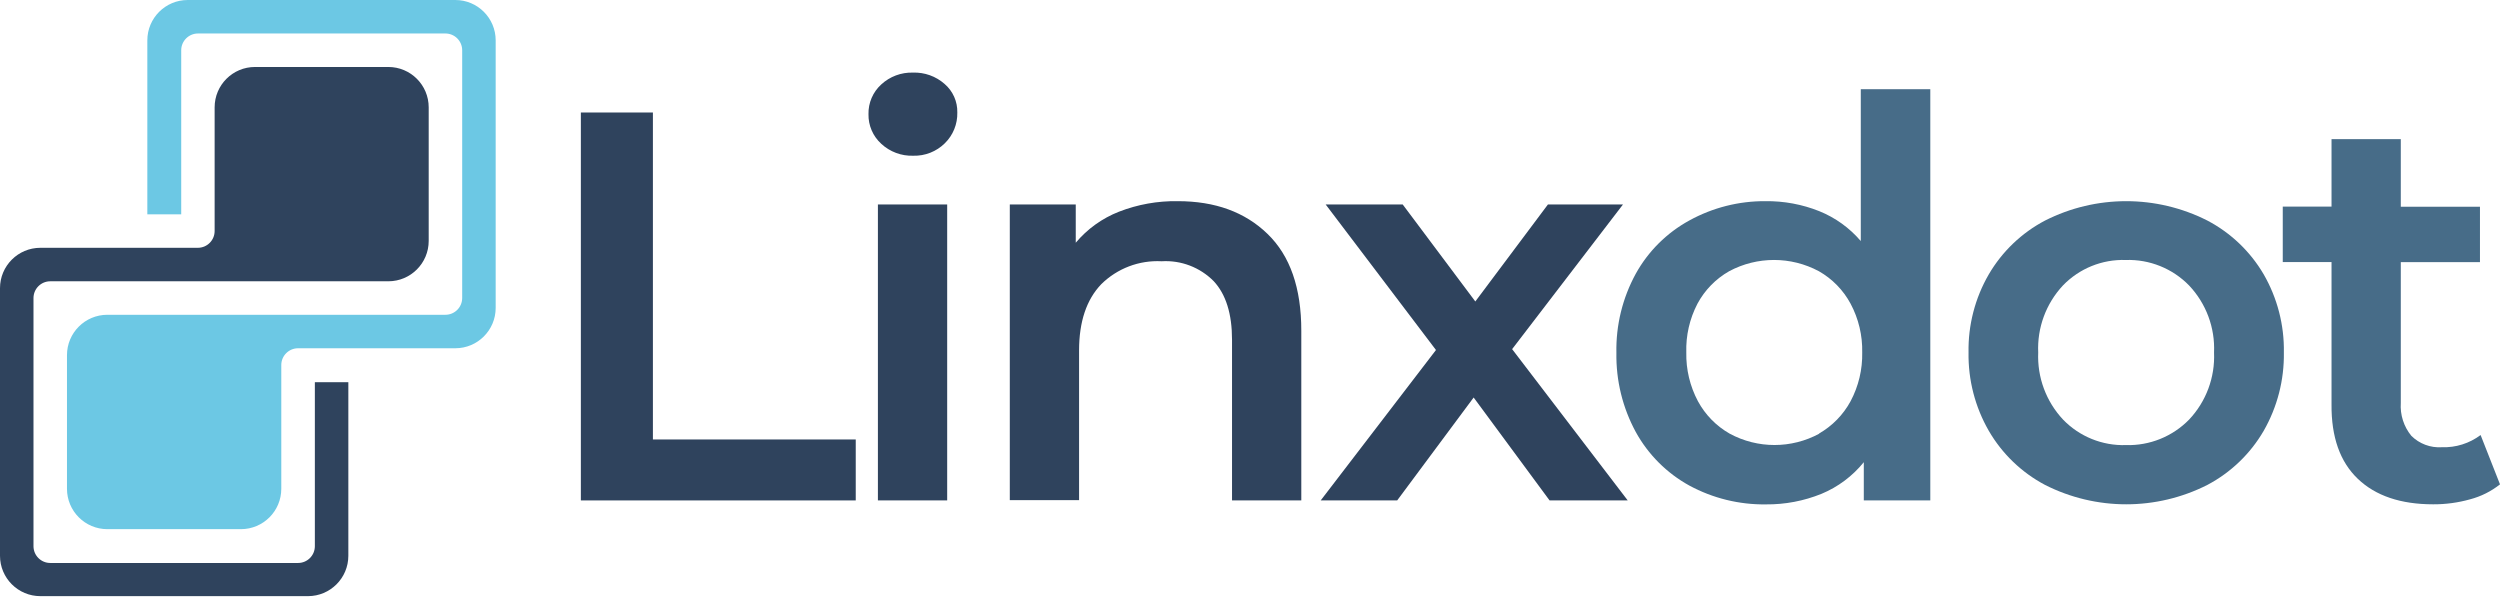
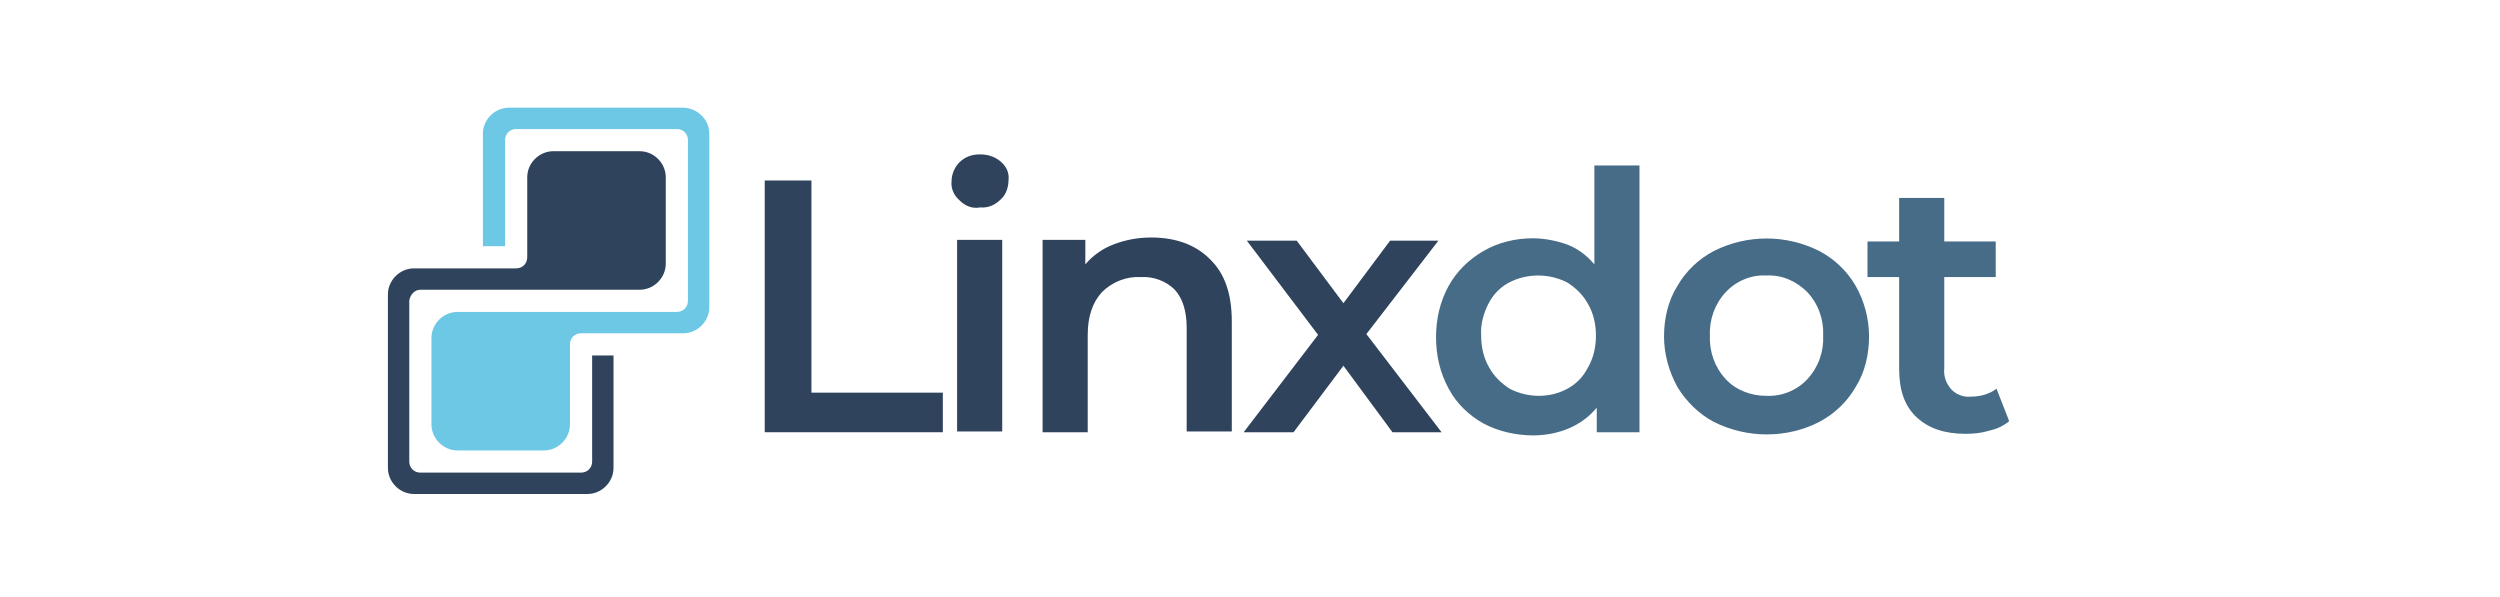
- <svg xmlns="http://www.w3.org/2000/svg" viewBox="0 0 315.78 75.3">
-   <defs>
-     <style>.cls-1{fill:#6cc8e4;}.cls-2{fill:#2f435d;}.cls-3{fill:#476c88;}</style>
-   </defs>
-   <g id="Layer_2" data-name="Layer 2">
-     <g id="Light_BG_Export" data-name="Light BG Export">
-       <g id="Logo_icon" data-name="Logo icon">
-         <path class="cls-1" d="M62.61,5.1V38.89a5.1,5.1,0,0,1-5.1,5.1H37.64a2.12,2.12,0,0,0-2.11,2.11V61.74a5.1,5.1,0,0,1-5.1,5.1H13.56a5.1,5.1,0,0,1-5.1-5.1V44.86a5.1,5.1,0,0,1,5.1-5.1h42.7a2.12,2.12,0,0,0,2.12-2.11V6.34a2.12,2.12,0,0,0-2.12-2.11H25a2.12,2.12,0,0,0-2.11,2.11V27.07H18.61V5.1A5.1,5.1,0,0,1,23.71,0h33.8A5.1,5.1,0,0,1,62.61,5.1Z" />
-         <path class="cls-2" d="M4.23,37.64V69a2.12,2.12,0,0,0,2.12,2.11H37.66A2.12,2.12,0,0,0,39.77,69V48.28H44V70.2a5.1,5.1,0,0,1-5.1,5.1H5.1A5.1,5.1,0,0,1,0,70.2V36.4a5.1,5.1,0,0,1,5.1-5.1H25a2.12,2.12,0,0,0,2.11-2.12V13.56a5.1,5.1,0,0,1,5.1-5.1H49.05a5.1,5.1,0,0,1,5.1,5.1V30.43a5.1,5.1,0,0,1-5.1,5.1H6.35A2.12,2.12,0,0,0,4.23,37.64Z" />
+ <svg xmlns="http://www.w3.org/2000/svg" version="1.1" id="圖層_1" x="0px" y="0px" viewBox="0 0 315.8 75.3" style="enable-background:new 0 0 315.8 75.3;" xml:space="preserve">
+   <style type="text/css">
+ 	.st0{fill:#6CC8E4;}
+ 	.st1{fill:#2F435D;}
+ 	.st2{fill:#476C88;}
+ </style>
+   <g id="Layer_2">
+     <g id="Light_BG_Export">
+       <g id="Logo_icon">
+         <path class="st0" d="M89.6,16.9v21.9c0,1.8-1.5,3.3-3.3,3.3H73.4c-0.8,0-1.4,0.6-1.4,1.4v10.1c0,1.8-1.5,3.3-3.3,3.3c0,0,0,0,0,0     H57.8c-1.8,0-3.3-1.5-3.3-3.3V42.7c0-1.8,1.5-3.3,3.3-3.3h27.7c0.8,0,1.4-0.6,1.4-1.4V17.7c0-0.8-0.6-1.4-1.4-1.4H65.2     c-0.8,0-1.4,0.6-1.4,1.4v13.4h-2.8V16.9c0-1.8,1.5-3.3,3.3-3.3h21.9C88.1,13.6,89.6,15.1,89.6,16.9     C89.6,16.9,89.6,16.9,89.6,16.9z" />
+         <path class="st1" d="M51.7,38v20.3c0,0.8,0.6,1.4,1.4,1.4h20.3c0.8,0,1.4-0.6,1.4-1.4V44.9h2.7v14.2c0,1.8-1.5,3.3-3.3,3.3H52.3     c-1.8,0-3.3-1.5-3.3-3.3V37.2c0-1.8,1.5-3.3,3.3-3.3l0,0h12.9c0.8,0,1.4-0.6,1.4-1.4V22.4c0-1.8,1.5-3.3,3.3-3.3h10.9     c1.8,0,3.3,1.5,3.3,3.3v10.9c0,1.8-1.5,3.3-3.3,3.3H53.1C52.4,36.6,51.8,37.2,51.7,38z" />
      </g>
-       <path class="cls-2" d="M73.37,14.21h9.1v41.3h25.62v7.7H73.37Z" />
-       <path class="cls-2" d="M111.31,18.16a4.92,4.92,0,0,1-1.61-3.74,4.92,4.92,0,0,1,1.61-3.75,5.65,5.65,0,0,1,4-1.5,5.75,5.75,0,0,1,4,1.43,4.61,4.61,0,0,1,1.61,3.61,5.26,5.26,0,0,1-1.57,3.88,5.46,5.46,0,0,1-4,1.58A5.66,5.66,0,0,1,111.31,18.16Zm-.42,7.67h8.75V63.21h-8.75Z" />
-       <path class="cls-2" d="M160.1,29.54q4.28,4.13,4.27,12.25V63.21h-8.75V42.91q0-4.9-2.31-7.39A8.52,8.52,0,0,0,146.73,33a10.09,10.09,0,0,0-7.63,2.9c-1.86,1.94-2.8,4.73-2.8,8.37v18.9h-8.75V25.83h8.33v4.83a13.63,13.63,0,0,1,5.46-3.92,19.58,19.58,0,0,1,7.42-1.33C153.48,25.41,157.25,26.78,160.1,29.54Z" />
-       <path class="cls-2" d="M195.73,63.21l-9.59-13-9.66,13h-9.66l14.56-19L167.45,25.83h9.73l9.17,12.25,9.17-12.25H205L191,44.1,205.6,63.21Z" />
-       <path class="cls-3" d="M243.82,11.27V63.21h-8.4V58.38a13.56,13.56,0,0,1-5.35,4,18.24,18.24,0,0,1-7,1.33,19.76,19.76,0,0,1-9.69-2.38,17.17,17.17,0,0,1-6.76-6.76,20.23,20.23,0,0,1-2.45-10,20,20,0,0,1,2.45-10,17.13,17.13,0,0,1,6.76-6.72A19.65,19.65,0,0,1,223,25.41a17.73,17.73,0,0,1,6.79,1.26,13.56,13.56,0,0,1,5.25,3.78V11.27Zm-14.07,43.5a10.4,10.4,0,0,0,4-4.09,12.56,12.56,0,0,0,1.47-6.16,12.5,12.5,0,0,0-1.47-6.16,10.36,10.36,0,0,0-4-4.1,12,12,0,0,0-11.34,0,10.36,10.36,0,0,0-4,4.1A12.5,12.5,0,0,0,213,44.52a12.56,12.56,0,0,0,1.47,6.16,10.4,10.4,0,0,0,4,4.09,11.88,11.88,0,0,0,11.34,0Z" />
-       <path class="cls-3" d="M258.31,61.25a17.89,17.89,0,0,1-7.1-6.83,19.22,19.22,0,0,1-2.56-9.9,19,19,0,0,1,2.56-9.87,17.86,17.86,0,0,1,7.1-6.79,22.69,22.69,0,0,1,20.51,0,17.88,17.88,0,0,1,7.11,6.79,19.1,19.1,0,0,1,2.55,9.87,19.31,19.31,0,0,1-2.55,9.9,17.91,17.91,0,0,1-7.11,6.83,22.69,22.69,0,0,1-20.51,0ZM276.51,53a11.6,11.6,0,0,0,3.15-8.47,11.58,11.58,0,0,0-3.15-8.47,10.68,10.68,0,0,0-8-3.22,10.54,10.54,0,0,0-7.94,3.22,11.65,11.65,0,0,0-3.12,8.47A11.66,11.66,0,0,0,260.59,53a10.58,10.58,0,0,0,7.94,3.22A10.72,10.72,0,0,0,276.51,53Z" />
-       <path class="cls-3" d="M315.78,61.18A10.3,10.3,0,0,1,312,63.07a16.87,16.87,0,0,1-4.66.63q-6.15,0-9.52-3.22T294.5,51.1v-18h-6.16v-7h6.16V17.57h8.75v8.54h10v7h-10V50.89a5.94,5.94,0,0,0,1.33,4.16,5,5,0,0,0,3.85,1.44,7.71,7.71,0,0,0,4.9-1.54Z" />
+       <path class="st1" d="M96.6,22.8h5.9v26.8h16.6v5H96.6V22.8z" />
+       <path class="st1" d="M121.2,25.3c-0.7-0.6-1.1-1.5-1-2.4c0-0.9,0.4-1.8,1-2.4c0.7-0.7,1.6-1,2.6-1c1,0,1.9,0.3,2.6,0.9    c0.7,0.6,1.1,1.4,1,2.3c0,0.9-0.3,1.9-1,2.5c-0.7,0.7-1.6,1.1-2.6,1C122.8,26.4,121.9,26,121.2,25.3z M120.9,30.3h5.7v24.2h-5.7    V30.3z" />
+       <path class="st1" d="M152.8,32.7c1.9,1.8,2.8,4.4,2.8,7.9v13.9h-5.7V41.4c0-2.1-0.5-3.7-1.5-4.8c-1.1-1.1-2.7-1.7-4.3-1.6    c-1.8-0.1-3.6,0.6-4.9,1.9c-1.2,1.3-1.8,3.1-1.8,5.4v12.3h-5.7V30.3h5.4v3.1c0.9-1.1,2.2-2,3.5-2.5c1.5-0.6,3.2-0.9,4.8-0.9    C148.5,30,151,30.9,152.8,32.7z" />
+       <path class="st1" d="M175.9,54.6l-6.2-8.4l-6.3,8.4h-6.3l9.4-12.3l-9-11.9h6.3l5.9,7.9l5.9-7.9h6.1l-9.1,11.8l9.5,12.4H175.9z" />
+       <path class="st2" d="M207.1,20.9v33.7h-5.4v-3.1c-0.9,1.1-2.1,2-3.5,2.6c-1.4,0.6-3,0.9-4.5,0.9c-2.2,0-4.4-0.5-6.3-1.5    c-1.8-1-3.4-2.5-4.4-4.4c-1.1-2-1.6-4.2-1.6-6.5c0-2.3,0.5-4.5,1.6-6.5c1-1.8,2.5-3.3,4.4-4.4c1.9-1.1,4.1-1.6,6.2-1.6    c1.5,0,3,0.3,4.4,0.8c1.3,0.5,2.5,1.4,3.4,2.5V20.9H207.1z M198,49.1c1.1-0.6,2-1.5,2.6-2.7c0.7-1.2,1-2.6,1-4c0-1.4-0.3-2.8-1-4    c-0.6-1.1-1.5-2-2.6-2.7c-2.3-1.2-5.1-1.2-7.4,0c-1.1,0.6-2,1.5-2.6,2.7c-0.6,1.2-1,2.6-0.9,4c0,1.4,0.3,2.8,1,4    c0.6,1.1,1.5,2,2.6,2.7C193,50.3,195.8,50.3,198,49.1L198,49.1z" />
+       <path class="st2" d="M216.5,53.3c-1.9-1-3.5-2.6-4.6-4.4c-1.1-2-1.7-4.2-1.7-6.4c0-2.2,0.5-4.5,1.7-6.4c1.1-1.9,2.7-3.4,4.6-4.4    c4.2-2.1,9.1-2.1,13.3,0c1.9,1,3.5,2.5,4.6,4.4c1.1,1.9,1.7,4.2,1.7,6.4c0,2.2-0.5,4.5-1.7,6.4c-1.1,1.9-2.7,3.4-4.6,4.4    C225.7,55.4,220.7,55.4,216.5,53.3z M228.3,47.9c1.4-1.5,2.1-3.5,2-5.5c0.1-2-0.6-4-2-5.5c-1.4-1.4-3.2-2.2-5.2-2.1    c-1.9-0.1-3.8,0.7-5.1,2.1c-1.4,1.5-2.1,3.5-2,5.5c-0.1,2,0.6,4,2,5.5c1.3,1.4,3.2,2.1,5.1,2.1C225.1,50.1,227,49.3,228.3,47.9z" />
+       <path class="st2" d="M253.8,53.2c-0.7,0.6-1.6,1-2.5,1.2c-1,0.3-2,0.4-3,0.4c-2.7,0-4.7-0.7-6.2-2.1c-1.5-1.4-2.2-3.4-2.2-6.1V35    h-4v-4.5h4V25h5.7v5.5h6.5V35h-6.5v11.5c-0.1,1,0.2,1.9,0.9,2.7c0.7,0.7,1.6,1,2.5,0.9c1.1,0,2.3-0.3,3.2-1L253.8,53.2z" />
    </g>
  </g>
</svg>
